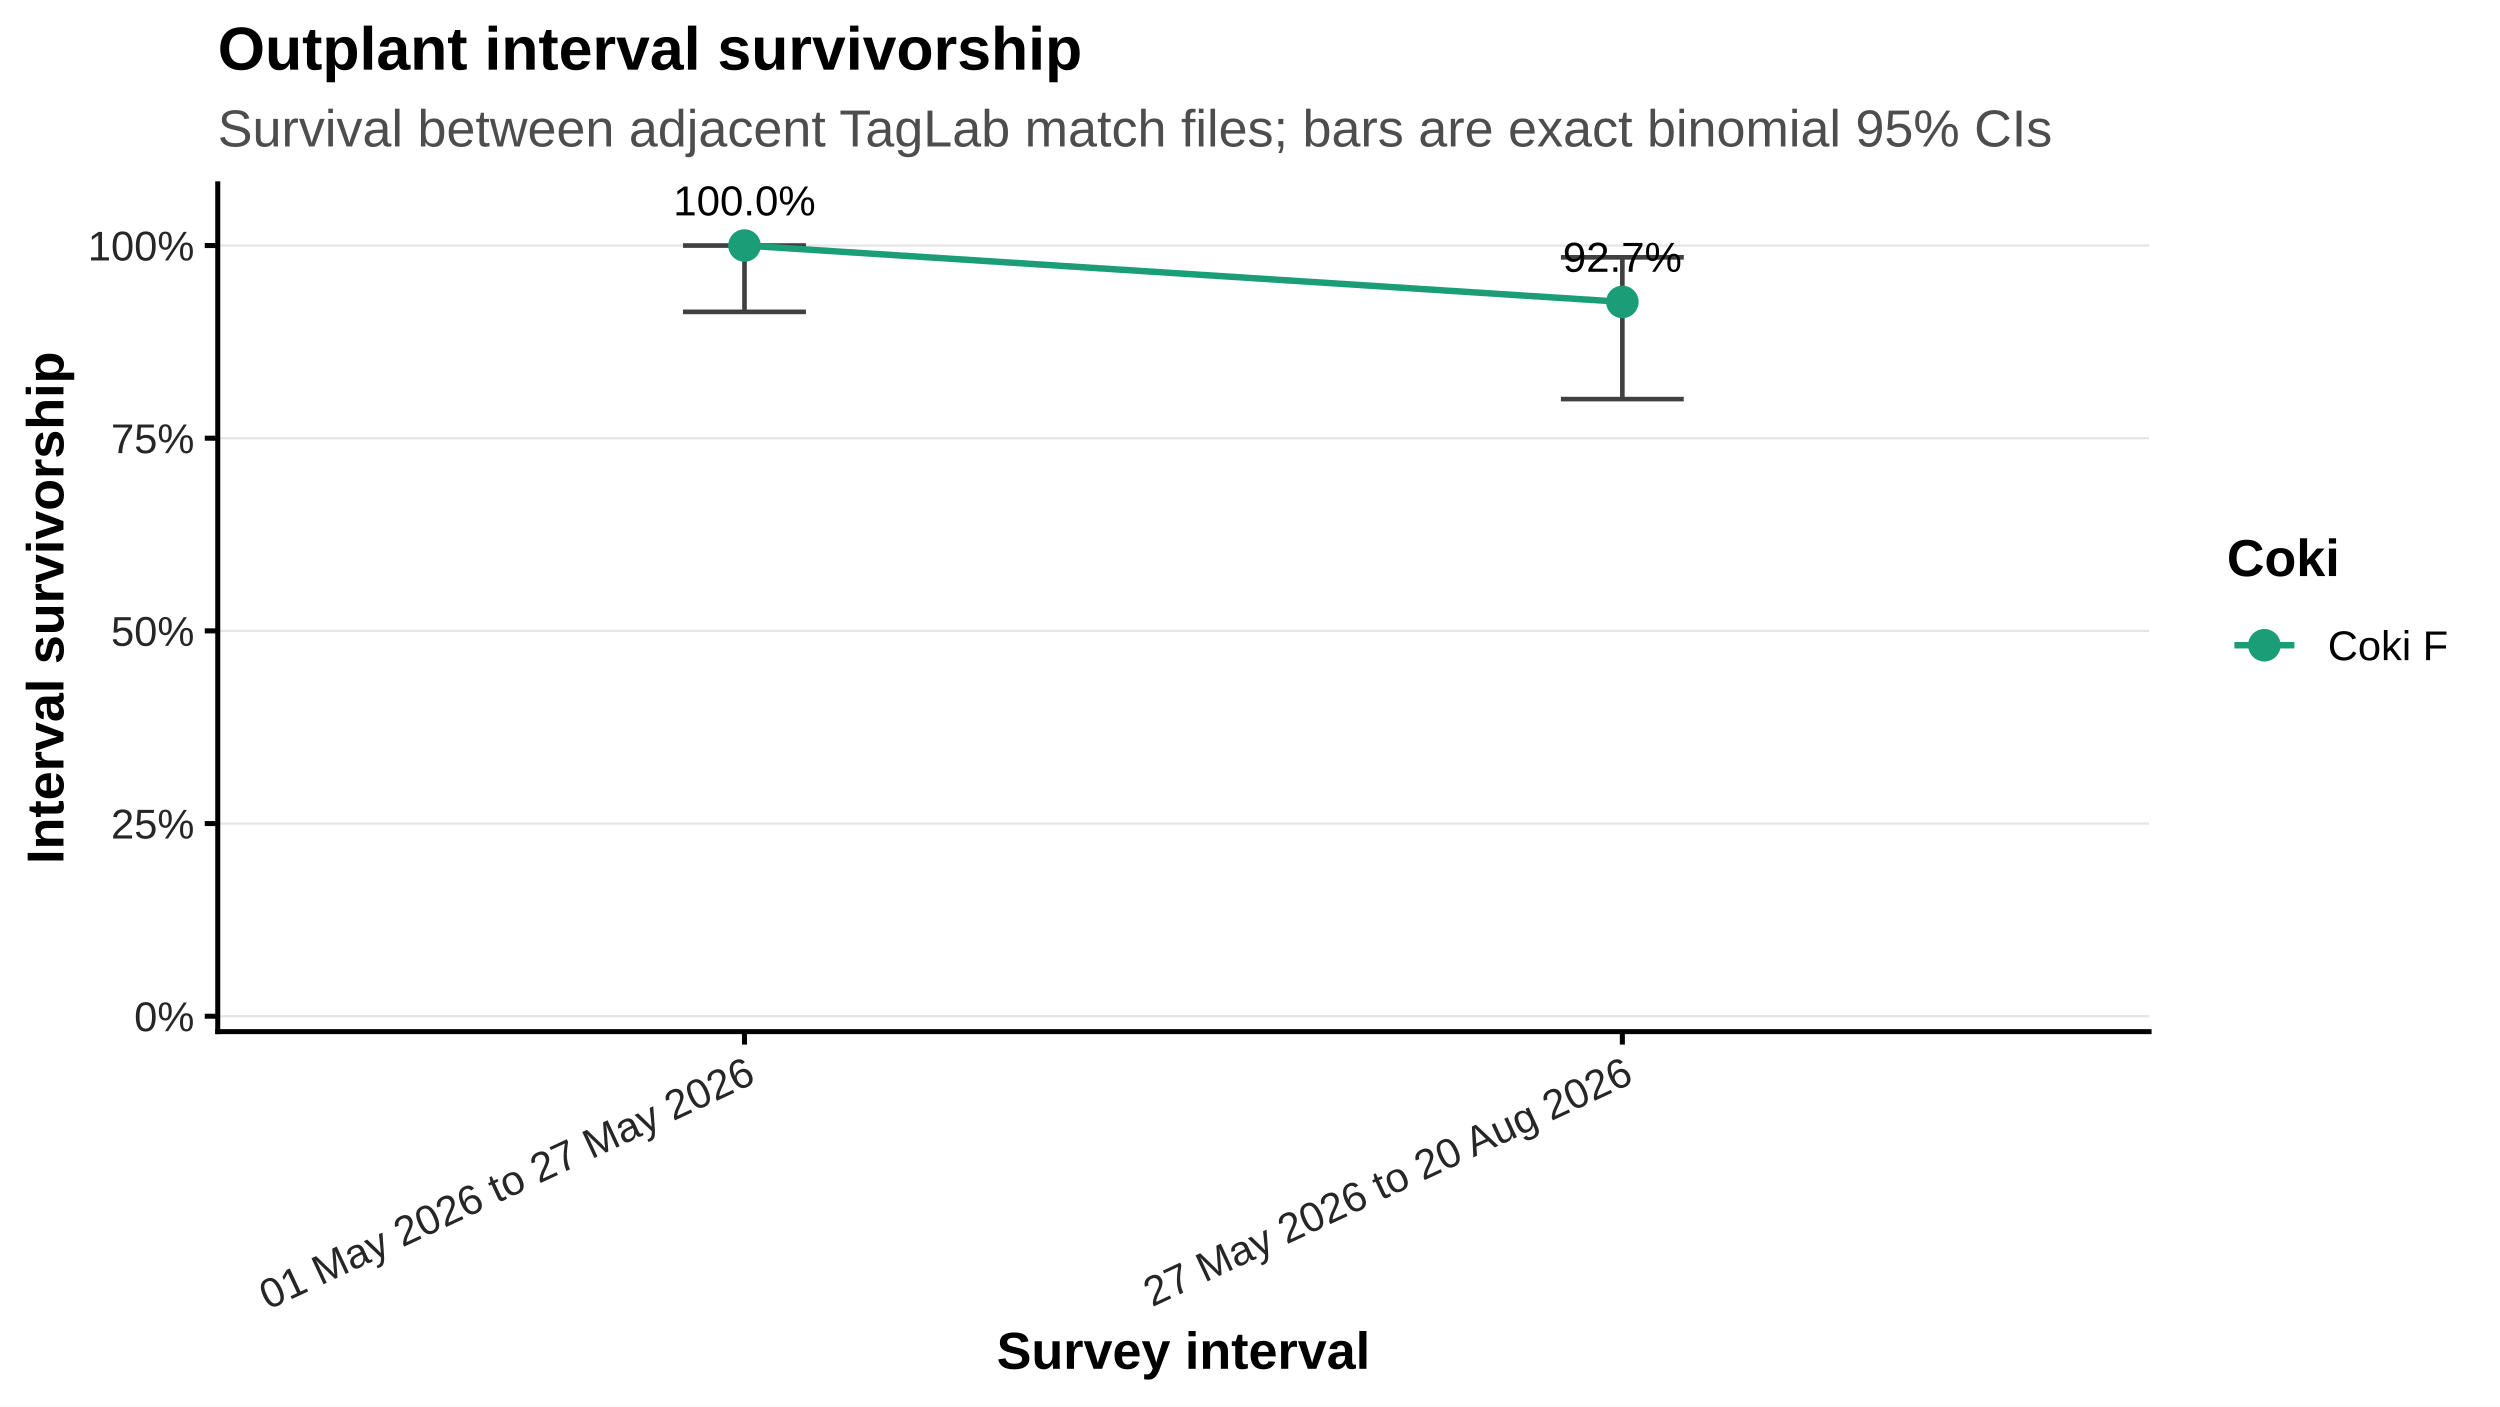
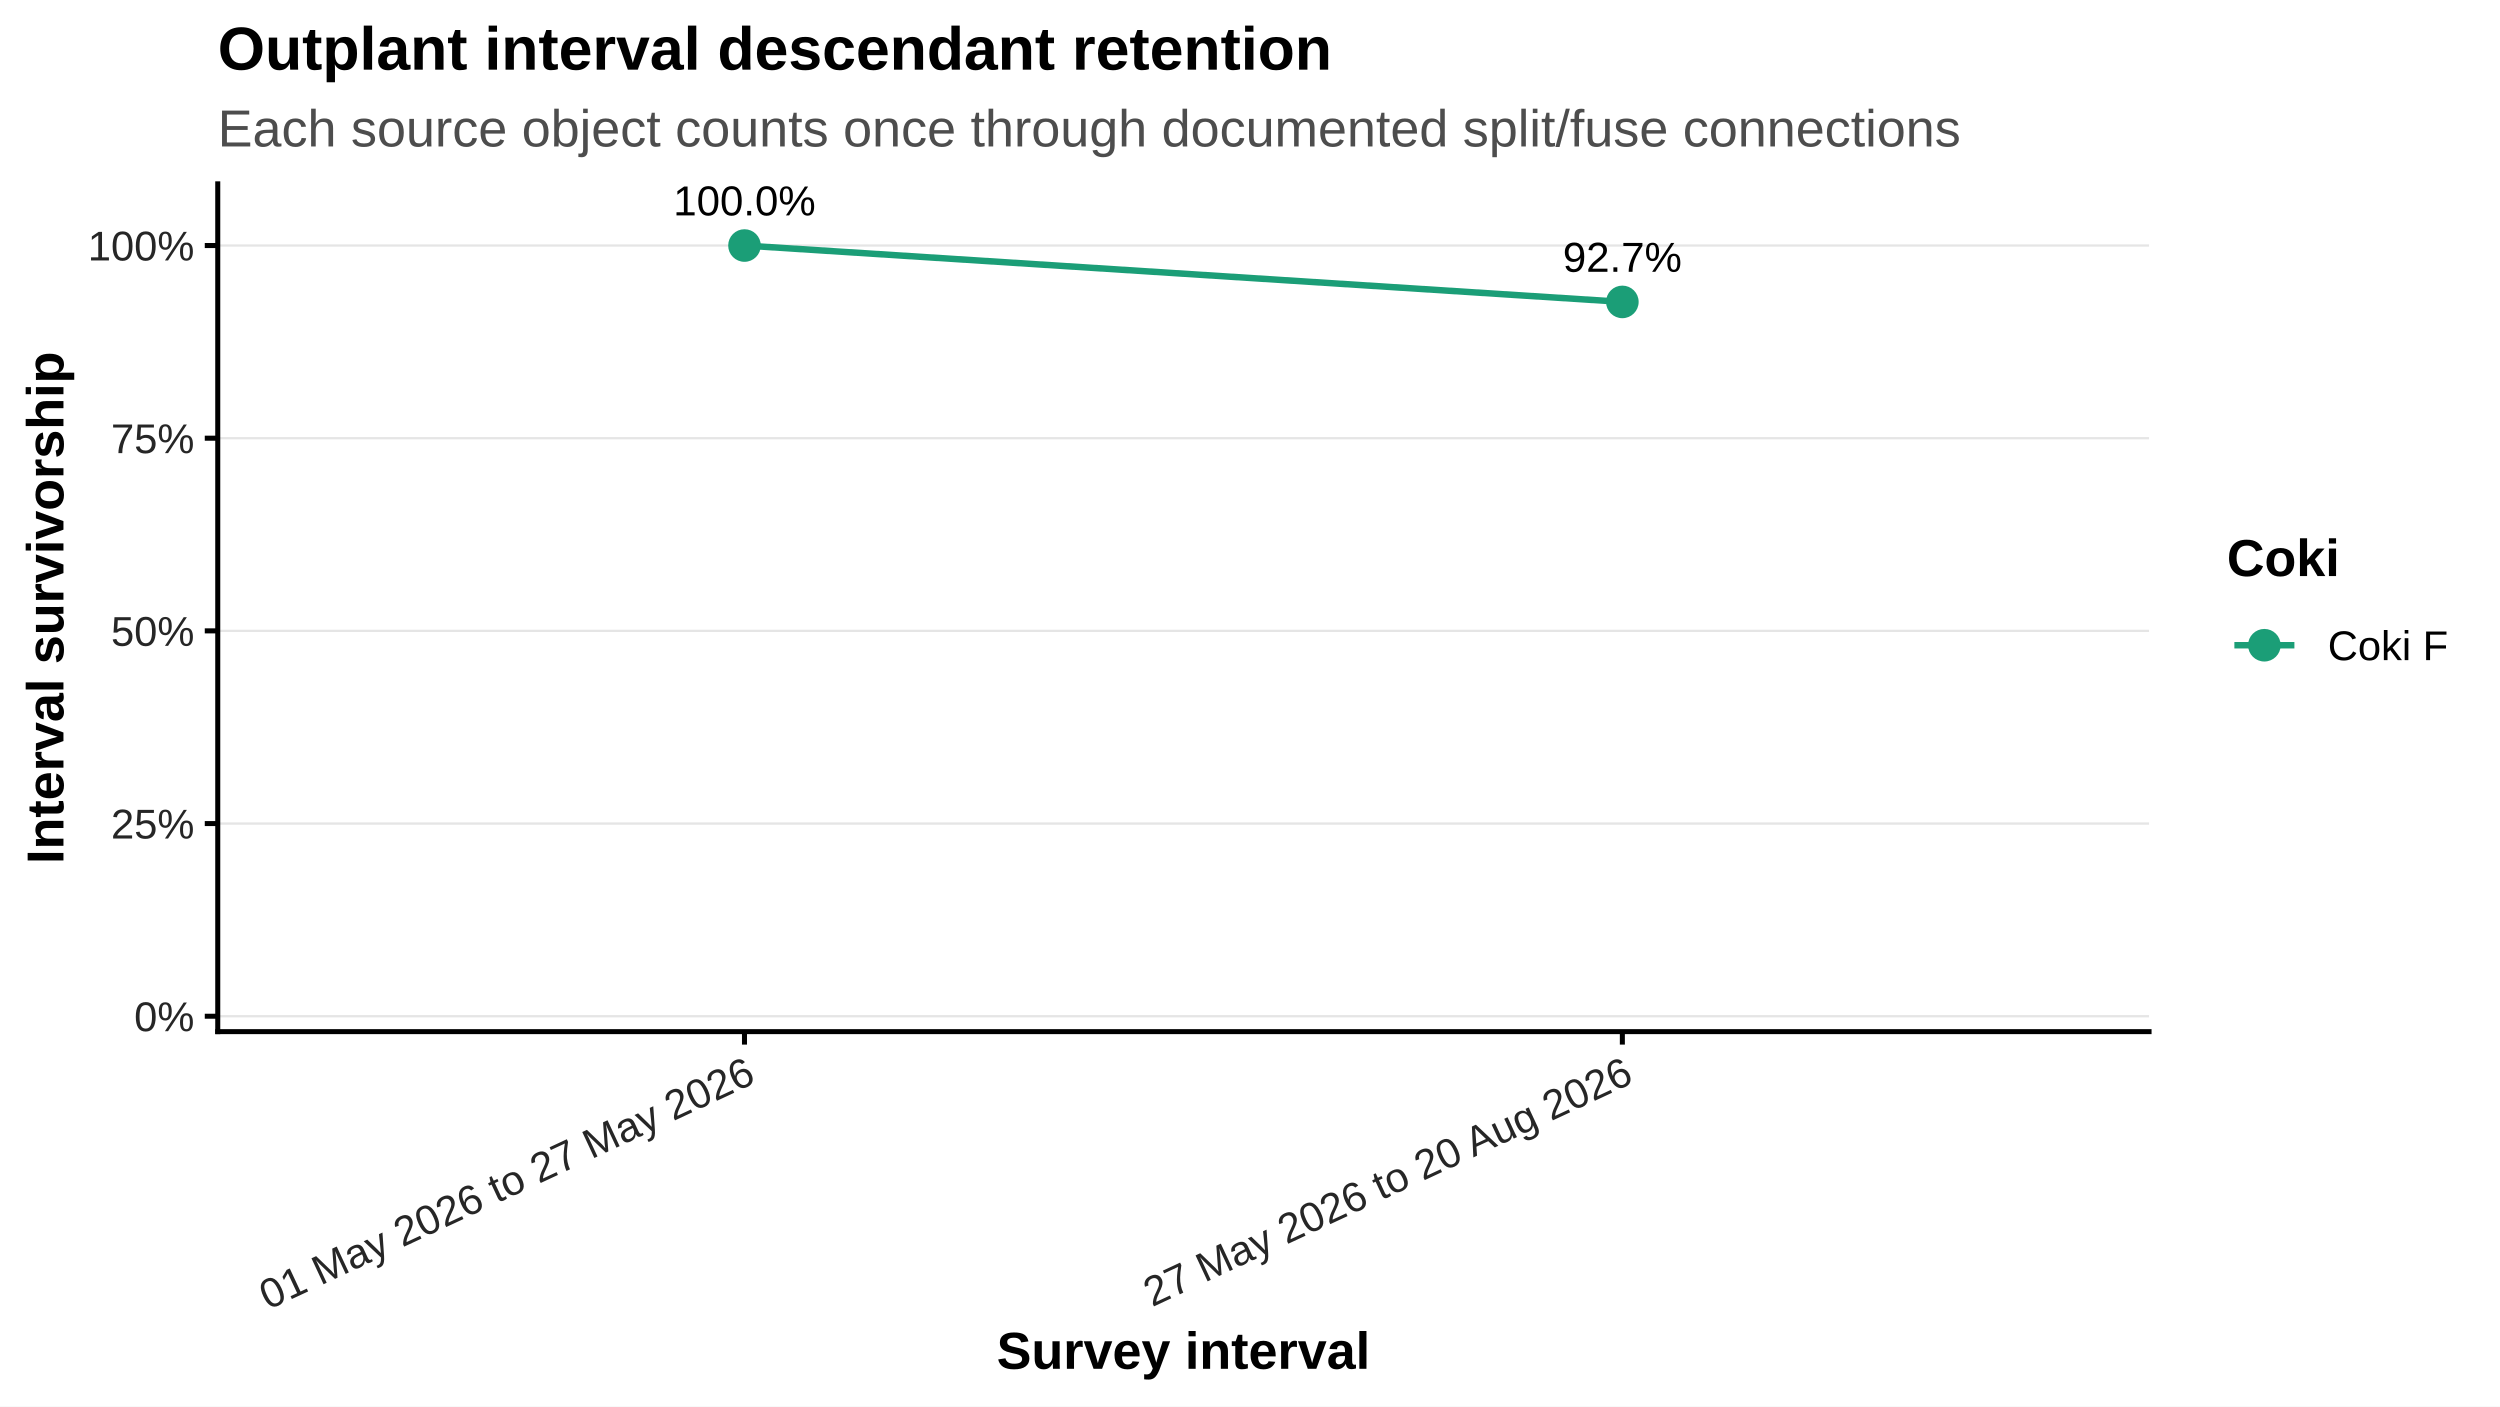
<svg xmlns="http://www.w3.org/2000/svg" class="svglite" width="576.00pt" height="324.00pt" viewBox="0 0 576.00 324.00">
  <defs>
    <style type="text/css">
    .svglite line, .svglite polyline, .svglite polygon, .svglite path, .svglite rect, .svglite circle {
      fill: none;
      stroke: #000000;
      stroke-linecap: round;
      stroke-linejoin: round;
      stroke-miterlimit: 10.00;
    }
    .svglite text {
      white-space: pre;
    }
  </style>
  </defs>
  <rect width="100%" height="100%" style="stroke: none; fill: #FFFFFF;" />
  <defs>
    <clipPath id="cpMC4wMHw1NzYuMDB8MC4wMHwzMjQuMDA=">
      <rect x="0.00" y="0.00" width="576.00" height="324.00" />
    </clipPath>
  </defs>
  <g clip-path="url(#cpMC4wMHw1NzYuMDB8MC4wMHwzMjQuMDA=)">
    <rect x="0.00" y="0.00" width="576.00" height="324.00" style="stroke-width: 1.16; stroke: #FFFFFF; fill: #FFFFFF;" />
  </g>
  <defs>
    <clipPath id="cpNTAuMTd8NDk1LjE0fDQyLjM2fDIzNy42OQ==">
      <rect x="50.17" y="42.36" width="444.97" height="195.33" />
    </clipPath>
  </defs>
  <g clip-path="url(#cpNTAuMTd8NDk1LjE0fDQyLjM2fDIzNy42OQ==)">
    <rect x="50.17" y="42.36" width="444.97" height="195.33" style="stroke-width: 1.16; stroke: none; fill: #FFFFFF;" />
    <polyline points="50.17,234.14 495.14,234.14 " style="stroke-width: 0.53; stroke: #E5E5E5; stroke-linecap: butt;" />
    <polyline points="50.17,189.75 495.14,189.75 " style="stroke-width: 0.53; stroke: #E5E5E5; stroke-linecap: butt;" />
    <polyline points="50.17,145.35 495.14,145.35 " style="stroke-width: 0.53; stroke: #E5E5E5; stroke-linecap: butt;" />
    <polyline points="50.17,100.96 495.14,100.96 " style="stroke-width: 0.53; stroke: #E5E5E5; stroke-linecap: butt;" />
    <polyline points="50.17,56.57 495.14,56.57 " style="stroke-width: 0.53; stroke: #E5E5E5; stroke-linecap: butt;" />
-     <polyline points="157.37,56.57 185.69,56.57 " style="stroke-width: 1.07; stroke: #404040; stroke-linecap: butt;" />
-     <polyline points="171.53,56.57 171.53,71.85 " style="stroke-width: 1.07; stroke: #404040; stroke-linecap: butt;" />
-     <polyline points="157.37,71.85 185.69,71.85 " style="stroke-width: 1.07; stroke: #404040; stroke-linecap: butt;" />
-     <polyline points="359.63,59.29 387.94,59.29 " style="stroke-width: 1.07; stroke: #404040; stroke-linecap: butt;" />
-     <polyline points="373.79,59.29 373.79,91.95 " style="stroke-width: 1.07; stroke: #404040; stroke-linecap: butt;" />
-     <polyline points="359.63,91.95 387.94,91.95 " style="stroke-width: 1.07; stroke: #404040; stroke-linecap: butt;" />
    <polyline points="171.53,56.57 373.79,69.56 " style="stroke-width: 1.49; stroke: #1B9E77; stroke-linecap: butt;" />
    <circle cx="171.53" cy="56.57" r="3.37" style="stroke-width: 0.77; stroke: #1B9E77; fill: #1B9E77;" />
    <circle cx="373.79" cy="69.56" r="3.37" style="stroke-width: 0.77; stroke: #1B9E77; fill: #1B9E77;" />
    <text x="171.53" y="49.63" text-anchor="middle" style="font-size: 9.67px; font-family: &quot;Arial&quot;;" textLength="32.80px" lengthAdjust="spacingAndGlyphs">100.0%</text>
    <text x="373.79" y="62.62" text-anchor="middle" style="font-size: 9.67px; font-family: &quot;Arial&quot;;" textLength="27.42px" lengthAdjust="spacingAndGlyphs">92.7%</text>
  </g>
  <g clip-path="url(#cpMC4wMHw1NzYuMDB8MC4wMHwzMjQuMDA=)">
    <polyline points="50.17,237.69 50.17,42.36 " style="stroke-width: 1.16; stroke-linecap: square;" />
    <text x="44.79" y="237.58" text-anchor="end" style="font-size: 9.60px;fill: #262626; font-family: &quot;Arial&quot;;" textLength="13.87px" lengthAdjust="spacingAndGlyphs">0%</text>
    <text x="44.79" y="193.19" text-anchor="end" style="font-size: 9.60px;fill: #262626; font-family: &quot;Arial&quot;;" textLength="19.20px" lengthAdjust="spacingAndGlyphs">25%</text>
    <text x="44.79" y="148.80" text-anchor="end" style="font-size: 9.60px;fill: #262626; font-family: &quot;Arial&quot;;" textLength="19.20px" lengthAdjust="spacingAndGlyphs">50%</text>
    <text x="44.79" y="104.40" text-anchor="end" style="font-size: 9.60px;fill: #262626; font-family: &quot;Arial&quot;;" textLength="19.20px" lengthAdjust="spacingAndGlyphs">75%</text>
    <text x="44.79" y="60.01" text-anchor="end" style="font-size: 9.60px;fill: #262626; font-family: &quot;Arial&quot;;" textLength="24.54px" lengthAdjust="spacingAndGlyphs">100%</text>
    <polyline points="47.18,234.14 50.17,234.14 " style="stroke-width: 1.16; stroke-linecap: butt;" />
    <polyline points="47.18,189.75 50.17,189.75 " style="stroke-width: 1.16; stroke-linecap: butt;" />
    <polyline points="47.18,145.35 50.17,145.35 " style="stroke-width: 1.16; stroke-linecap: butt;" />
    <polyline points="47.18,100.96 50.17,100.96 " style="stroke-width: 1.16; stroke-linecap: butt;" />
    <polyline points="47.18,56.57 50.17,56.57 " style="stroke-width: 1.16; stroke-linecap: butt;" />
    <polyline points="50.17,237.69 495.14,237.69 " style="stroke-width: 1.16; stroke-linecap: square;" />
    <polyline points="171.53,240.68 171.53,237.69 " style="stroke-width: 1.16; stroke-linecap: butt;" />
    <polyline points="373.79,240.68 373.79,237.69 " style="stroke-width: 1.16; stroke-linecap: butt;" />
    <text transform="translate(174.44,249.31) rotate(-25)" text-anchor="end" style="font-size: 9.60px;fill: #262626; font-family: &quot;Arial&quot;;" textLength="124.25px" lengthAdjust="spacingAndGlyphs">01 May 2026 to 27 May 2026</text>
    <text transform="translate(376.70,249.31) rotate(-25)" text-anchor="end" style="font-size: 9.60px;fill: #262626; font-family: &quot;Arial&quot;;" textLength="123.20px" lengthAdjust="spacingAndGlyphs">27 May 2026 to 20 Aug 2026</text>
    <text x="272.66" y="315.37" text-anchor="middle" style="font-size: 12.00px; font-weight: bold; font-family: &quot;Arial&quot;;" textLength="86.05px" lengthAdjust="spacingAndGlyphs">Survey interval</text>
    <text transform="translate(14.62,140.03) rotate(-90)" text-anchor="middle" style="font-size: 12.00px; font-weight: bold; font-family: &quot;Arial&quot;;" textLength="118.05px" lengthAdjust="spacingAndGlyphs">Interval survivorship</text>
    <rect x="507.10" y="116.78" width="62.93" height="46.50" style="stroke-width: 1.16; stroke: none; fill: #FFFFFF;" />
    <text x="513.07" y="132.72" style="font-size: 12.00px; font-weight: bold; font-family: &quot;Arial&quot;;" textLength="26.01px" lengthAdjust="spacingAndGlyphs">Coki</text>
    <rect x="513.07" y="140.02" width="17.28" height="17.28" style="stroke-width: 1.16; stroke: none; fill: #FFFFFF;" />
    <line x1="514.80" y1="148.66" x2="528.63" y2="148.66" style="stroke-width: 1.49; stroke: #1B9E77; stroke-linecap: butt;" />
    <circle cx="521.71" cy="148.66" r="3.37" style="stroke-width: 0.77; stroke: #1B9E77; fill: #1B9E77;" />
    <text x="536.33" y="152.10" style="font-size: 9.60px; font-family: &quot;Arial&quot;;" textLength="27.71px" lengthAdjust="spacingAndGlyphs">Coki F</text>
-     <text x="50.17" y="33.74" style="font-size: 12.00px;fill: #4D4D4D; font-family: &quot;Arial&quot;;" textLength="424.20px" lengthAdjust="spacingAndGlyphs">Survival between adjacent TagLab match files; bars are exact binomial 95% CIs</text>
-     <text x="50.17" y="16.05" style="font-size: 14.00px; font-weight: bold; font-family: &quot;Arial&quot;;" textLength="199.07px" lengthAdjust="spacingAndGlyphs">Outplant interval survivorship</text>
+     <text x="50.17" y="33.74" style="font-size: 12.00px;fill: #4D4D4D; font-family: &quot;Arial&quot;;" textLength="401.56px" lengthAdjust="spacingAndGlyphs">Each source object counts once through documented split/fuse connections</text>
+     <text x="50.17" y="16.05" style="font-size: 14.00px; font-weight: bold; font-family: &quot;Arial&quot;;" textLength="256.58px" lengthAdjust="spacingAndGlyphs">Outplant interval descendant retention</text>
  </g>
</svg>
